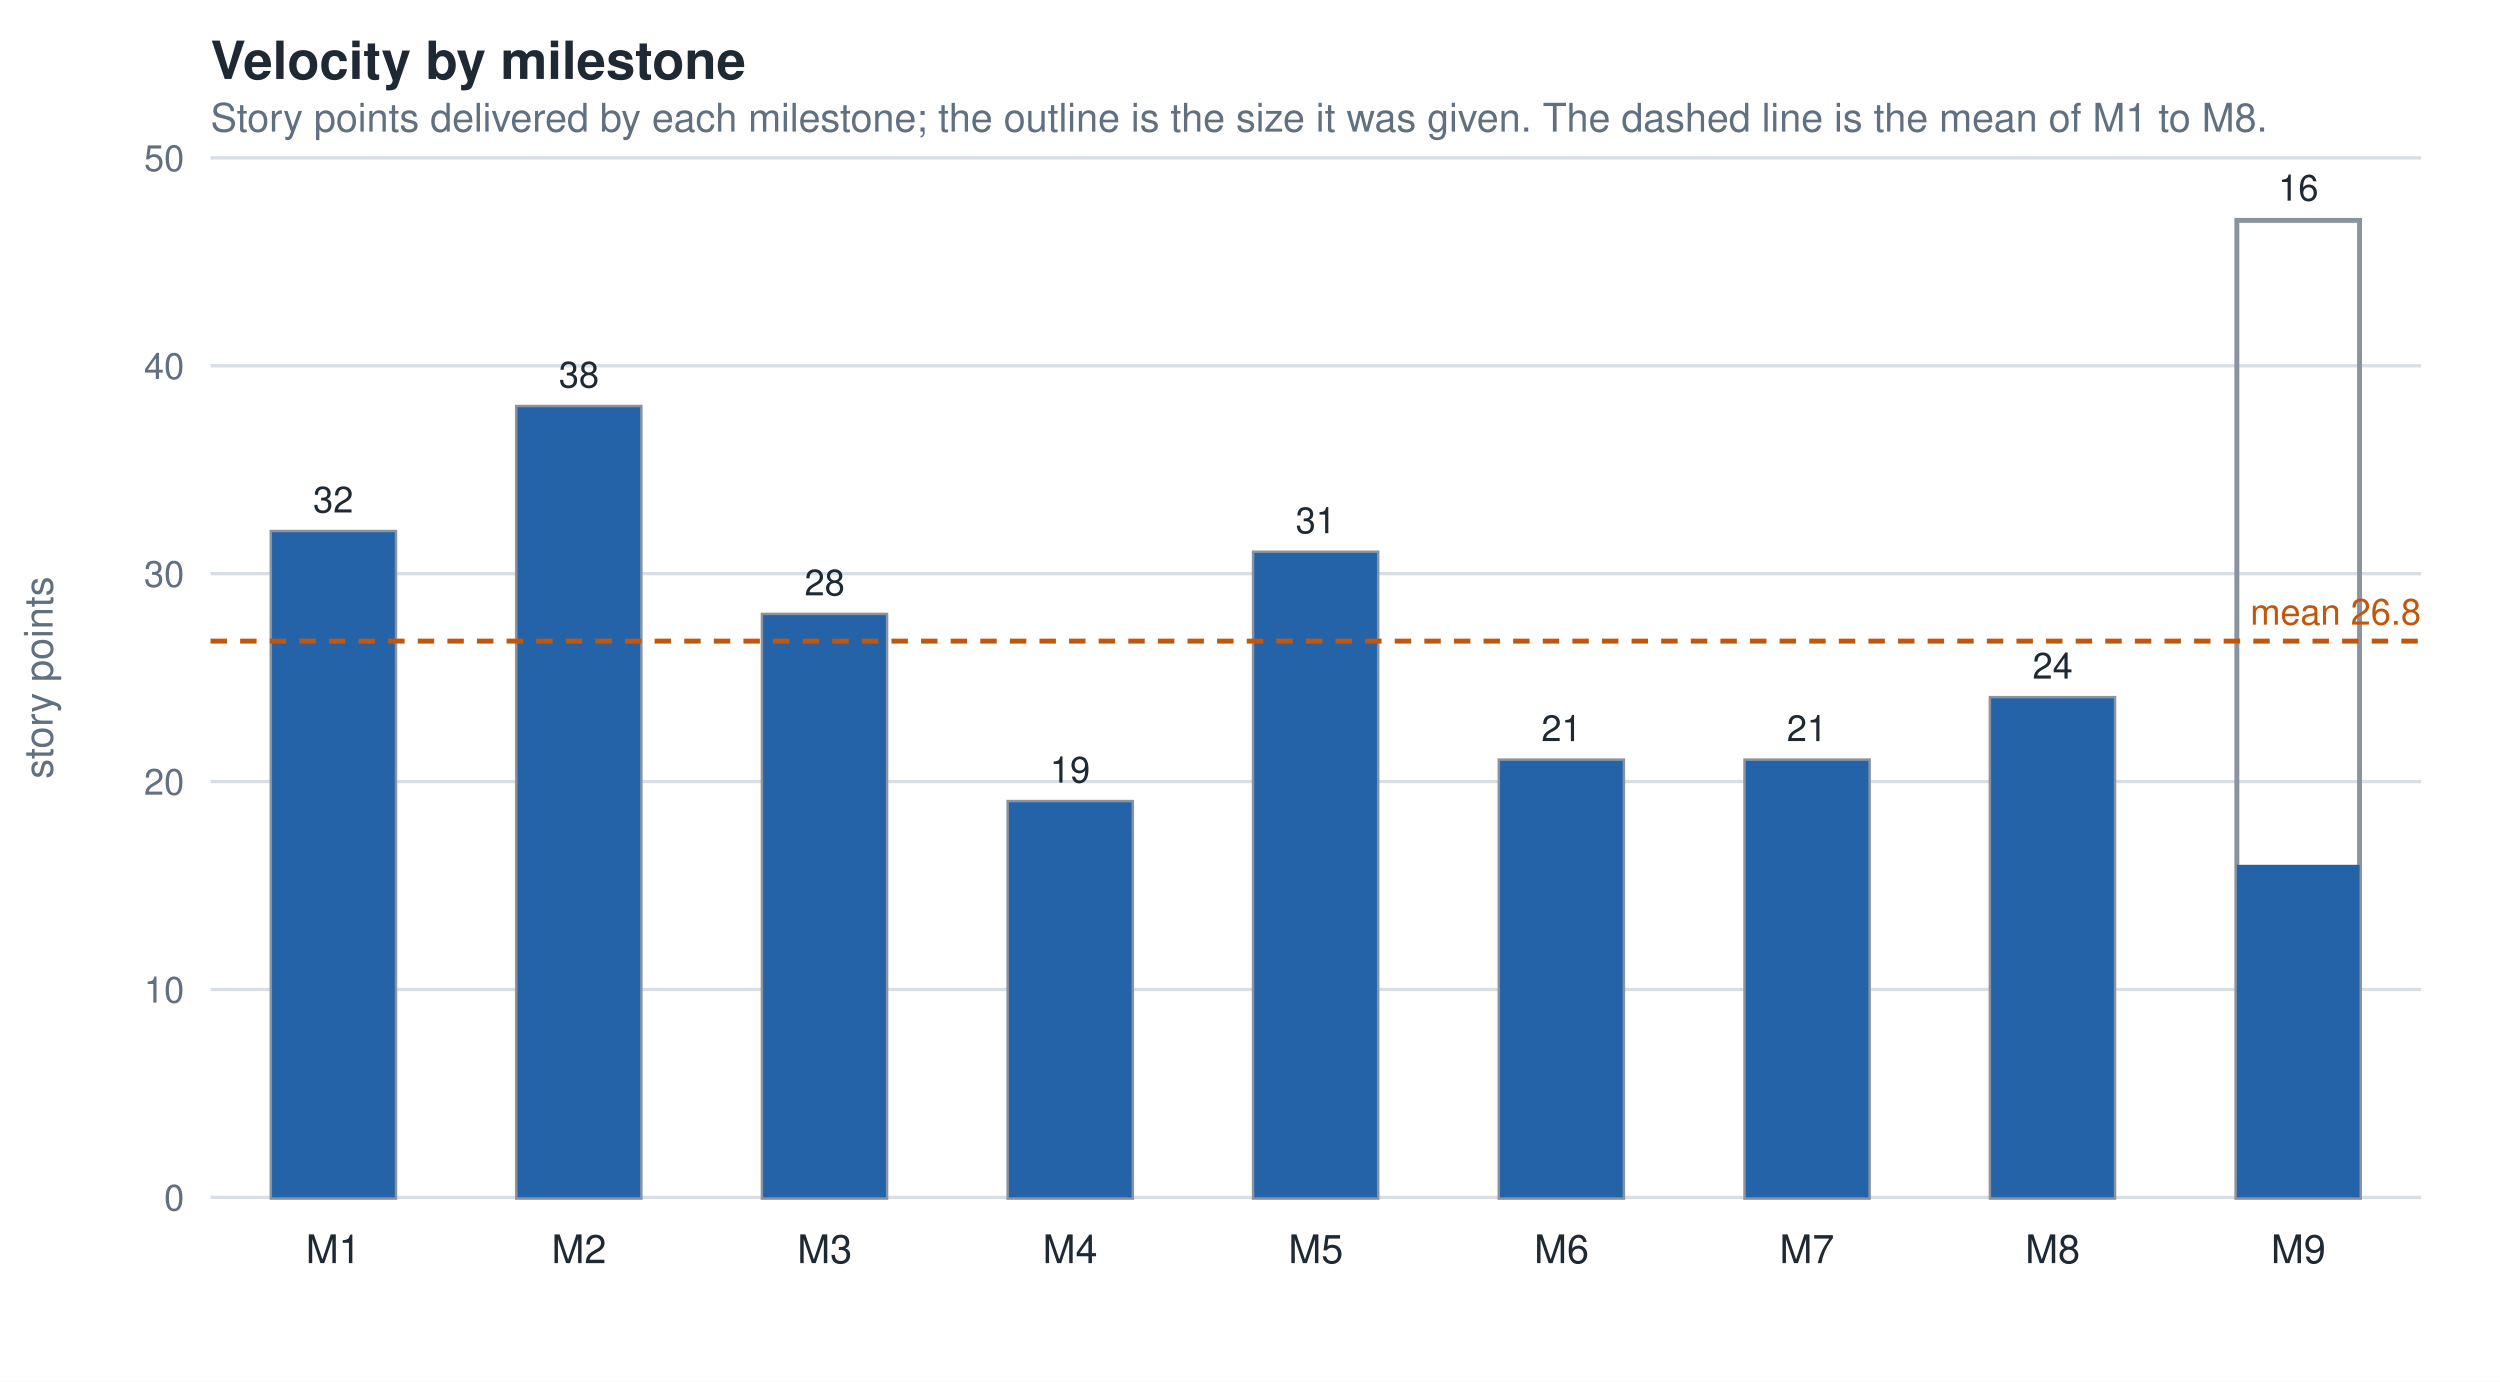
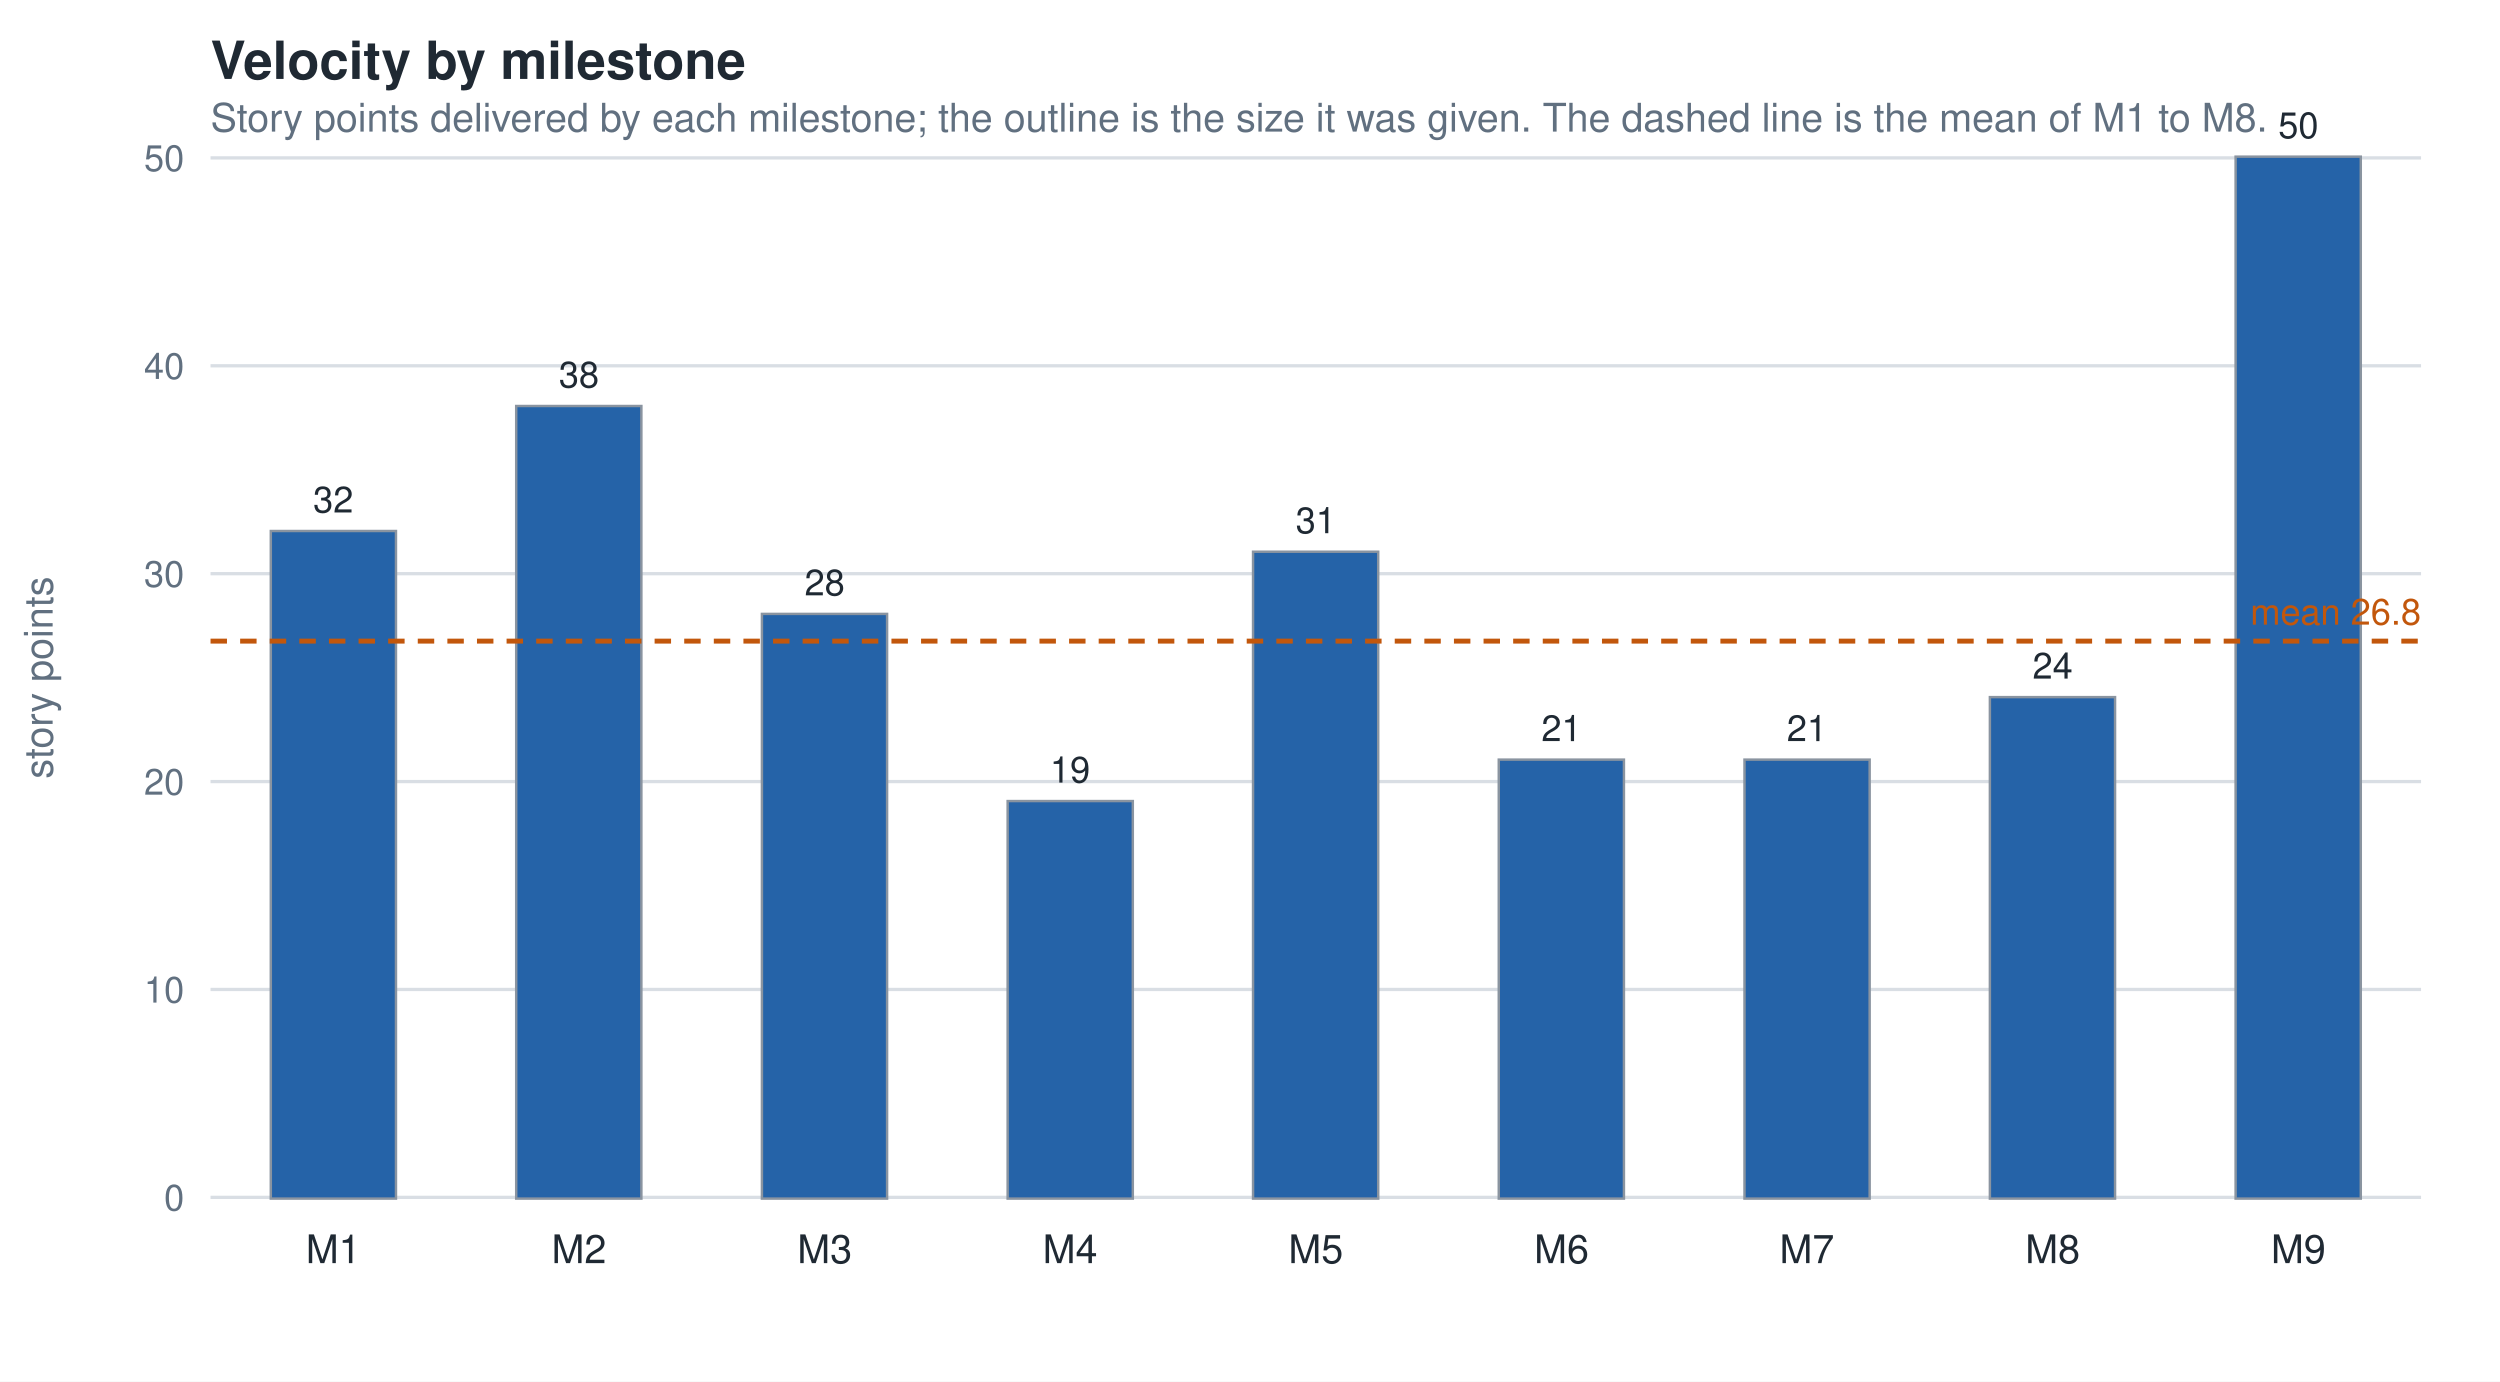
<svg xmlns="http://www.w3.org/2000/svg" viewBox="0 0 760 420" width="760" height="420" font-family="Helvetica, Arial, sans-serif" role="img">
  <rect width="760" height="420" fill="#ffffff" />
  <text x="64" y="24" font-size="16" font-weight="bold" fill="#1f2933">Velocity by milestone</text>
  <text x="64" y="40" font-size="12" fill="#617080">Story points delivered by each milestone; the outline is the size it was given. The dashed line is the mean of M1 to M8.</text>
  <line x1="64" y1="364.0" x2="736" y2="364.0" stroke="#d9dee4" />
  <text x="56" y="368.0" font-size="11" text-anchor="end" fill="#617080">0</text>
  <line x1="64" y1="300.8" x2="736" y2="300.8" stroke="#d9dee4" />
  <text x="56" y="304.8" font-size="11" text-anchor="end" fill="#617080">10</text>
  <line x1="64" y1="237.6" x2="736" y2="237.6" stroke="#d9dee4" />
  <text x="56" y="241.6" font-size="11" text-anchor="end" fill="#617080">20</text>
  <line x1="64" y1="174.4" x2="736" y2="174.4" stroke="#d9dee4" />
  <text x="56" y="178.4" font-size="11" text-anchor="end" fill="#617080">30</text>
  <line x1="64" y1="111.2" x2="736" y2="111.2" stroke="#d9dee4" />
  <text x="56" y="115.2" font-size="11" text-anchor="end" fill="#617080">40</text>
  <line x1="64" y1="48.0" x2="736" y2="48.0" stroke="#d9dee4" />
  <text x="56" y="52.0" font-size="11" text-anchor="end" fill="#617080">50</text>
  <text x="101.3" y="384" font-size="12" text-anchor="middle" fill="#1f2933">M1</text>
  <text x="176.0" y="384" font-size="12" text-anchor="middle" fill="#1f2933">M2</text>
  <text x="250.7" y="384" font-size="12" text-anchor="middle" fill="#1f2933">M3</text>
  <text x="325.3" y="384" font-size="12" text-anchor="middle" fill="#1f2933">M4</text>
  <text x="400.0" y="384" font-size="12" text-anchor="middle" fill="#1f2933">M5</text>
  <text x="474.7" y="384" font-size="12" text-anchor="middle" fill="#1f2933">M6</text>
  <text x="549.3" y="384" font-size="12" text-anchor="middle" fill="#1f2933">M7</text>
  <text x="624.0" y="384" font-size="12" text-anchor="middle" fill="#1f2933">M8</text>
  <text x="698.7" y="384" font-size="12" text-anchor="middle" fill="#1f2933">M9</text>
  <text x="16" y="206" font-size="12" fill="#617080" transform="rotate(-90 16 206)" text-anchor="middle">story points</text>
  <rect x="82.7" y="161.8" width="37.3" height="202.2" fill="none" stroke="#8a94a0" stroke-width="1.5" />
  <rect x="82.7" y="161.8" width="37.3" height="202.2" fill="#2563a8" />
  <text x="101.3" y="155.8" font-size="11" text-anchor="middle" fill="#1f2933">32</text>
  <rect x="157.3" y="123.8" width="37.3" height="240.2" fill="none" stroke="#8a94a0" stroke-width="1.5" />
  <rect x="157.3" y="123.8" width="37.3" height="240.2" fill="#2563a8" />
  <text x="176.0" y="117.8" font-size="11" text-anchor="middle" fill="#1f2933">38</text>
  <rect x="232.0" y="187.0" width="37.3" height="177.0" fill="none" stroke="#8a94a0" stroke-width="1.5" />
  <rect x="232.0" y="187.0" width="37.3" height="177.0" fill="#2563a8" />
  <text x="250.7" y="181.0" font-size="11" text-anchor="middle" fill="#1f2933">28</text>
  <rect x="306.7" y="243.9" width="37.3" height="120.1" fill="none" stroke="#8a94a0" stroke-width="1.5" />
  <rect x="306.7" y="243.9" width="37.3" height="120.1" fill="#2563a8" />
  <text x="325.3" y="237.9" font-size="11" text-anchor="middle" fill="#1f2933">19</text>
  <rect x="381.3" y="168.1" width="37.3" height="195.9" fill="none" stroke="#8a94a0" stroke-width="1.5" />
  <rect x="381.3" y="168.1" width="37.3" height="195.9" fill="#2563a8" />
  <text x="400.0" y="162.1" font-size="11" text-anchor="middle" fill="#1f2933">31</text>
  <rect x="456.0" y="231.3" width="37.3" height="132.7" fill="none" stroke="#8a94a0" stroke-width="1.5" />
  <rect x="456.0" y="231.3" width="37.3" height="132.7" fill="#2563a8" />
  <text x="474.7" y="225.3" font-size="11" text-anchor="middle" fill="#1f2933">21</text>
  <rect x="530.7" y="231.3" width="37.3" height="132.7" fill="none" stroke="#8a94a0" stroke-width="1.5" />
  <rect x="530.7" y="231.3" width="37.3" height="132.7" fill="#2563a8" />
  <text x="549.3" y="225.3" font-size="11" text-anchor="middle" fill="#1f2933">21</text>
  <rect x="605.3" y="212.3" width="37.3" height="151.7" fill="none" stroke="#8a94a0" stroke-width="1.5" />
  <rect x="605.3" y="212.3" width="37.3" height="151.7" fill="#2563a8" />
  <text x="624.0" y="206.3" font-size="11" text-anchor="middle" fill="#1f2933">24</text>
-   <rect x="680.0" y="67.0" width="37.3" height="297.0" fill="none" stroke="#8a94a0" stroke-width="1.5" />
-   <rect x="680.0" y="262.9" width="37.3" height="101.1" fill="#2563a8" />
-   <text x="698.7" y="61.0" font-size="11" text-anchor="middle" fill="#1f2933">16</text>
+   <rect x="680.0" y="48.0" width="37.3" height="316.0" fill="none" stroke="#8a94a0" stroke-width="1.5" />
+   <rect x="680.0" y="48.0" width="37.3" height="316.0" fill="#2563a8" />
+   <text x="698.7" y="42.0" font-size="11" text-anchor="middle" fill="#1f2933">50</text>
  <line x1="64" y1="194.9" x2="736" y2="194.9" stroke="#c2570c" stroke-width="1.5" stroke-dasharray="5 4" />
  <text x="736" y="189.9" font-size="11" text-anchor="end" fill="#c2570c">mean 26.8</text>
</svg>
